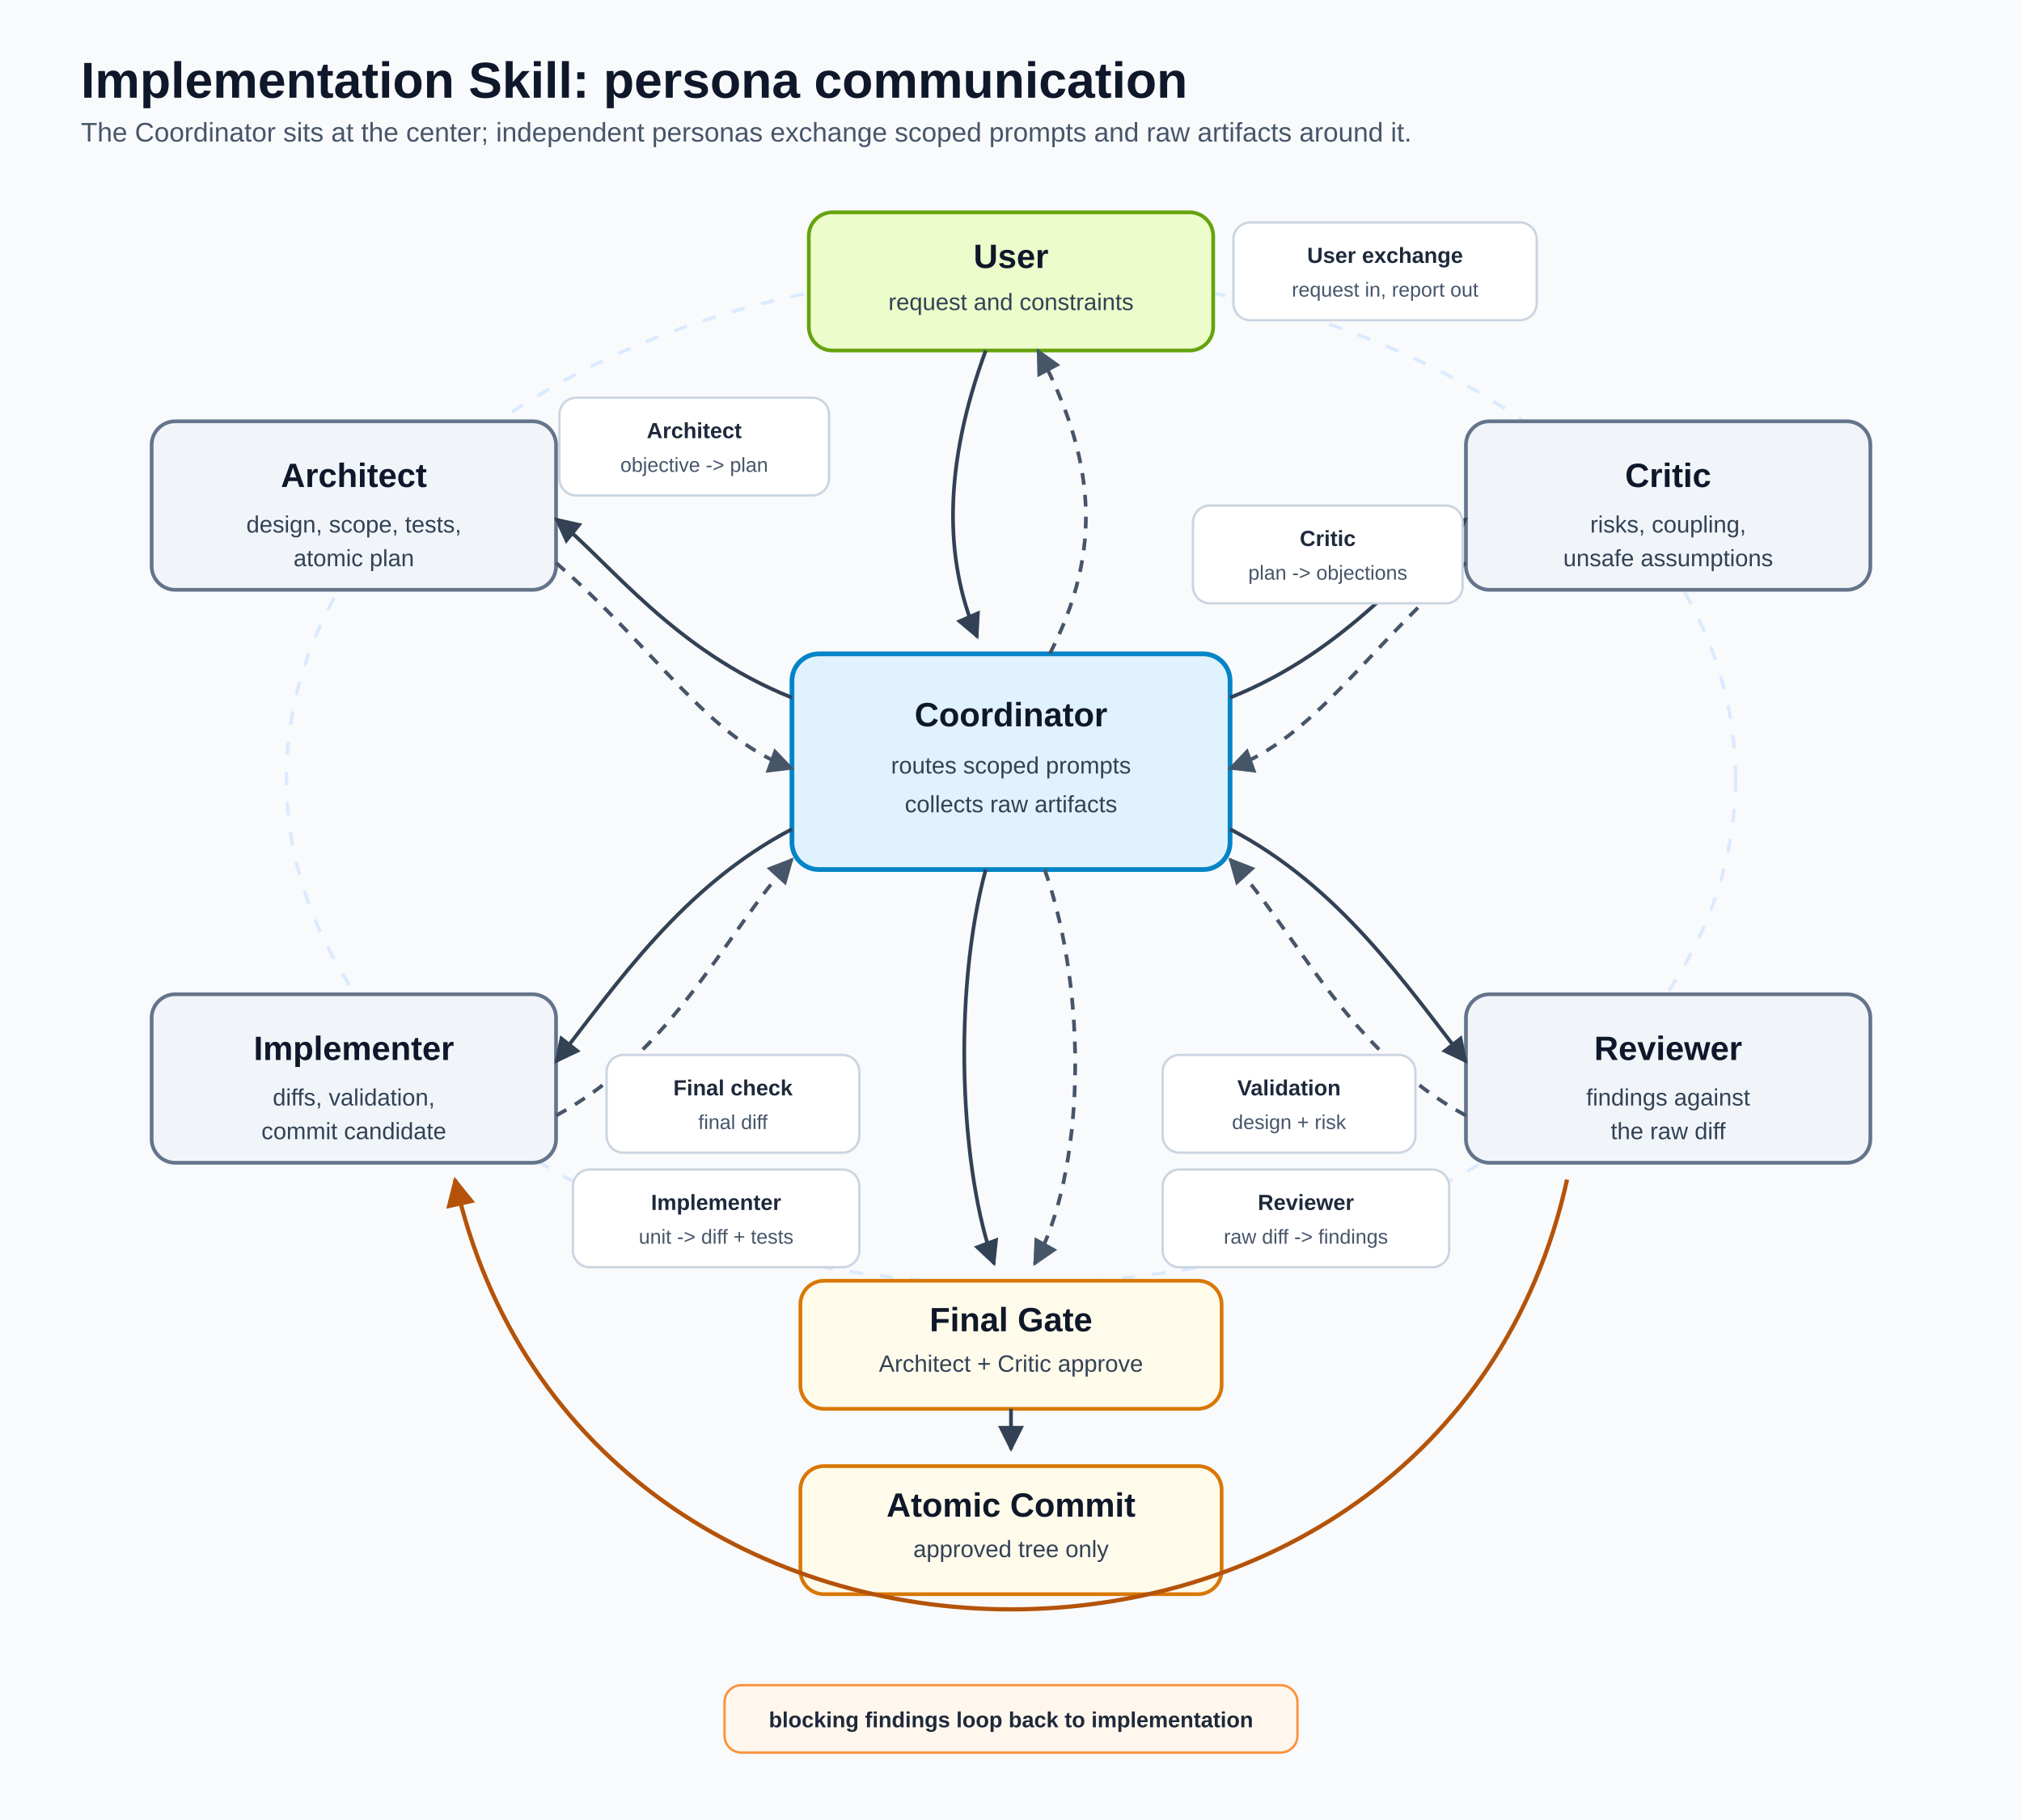
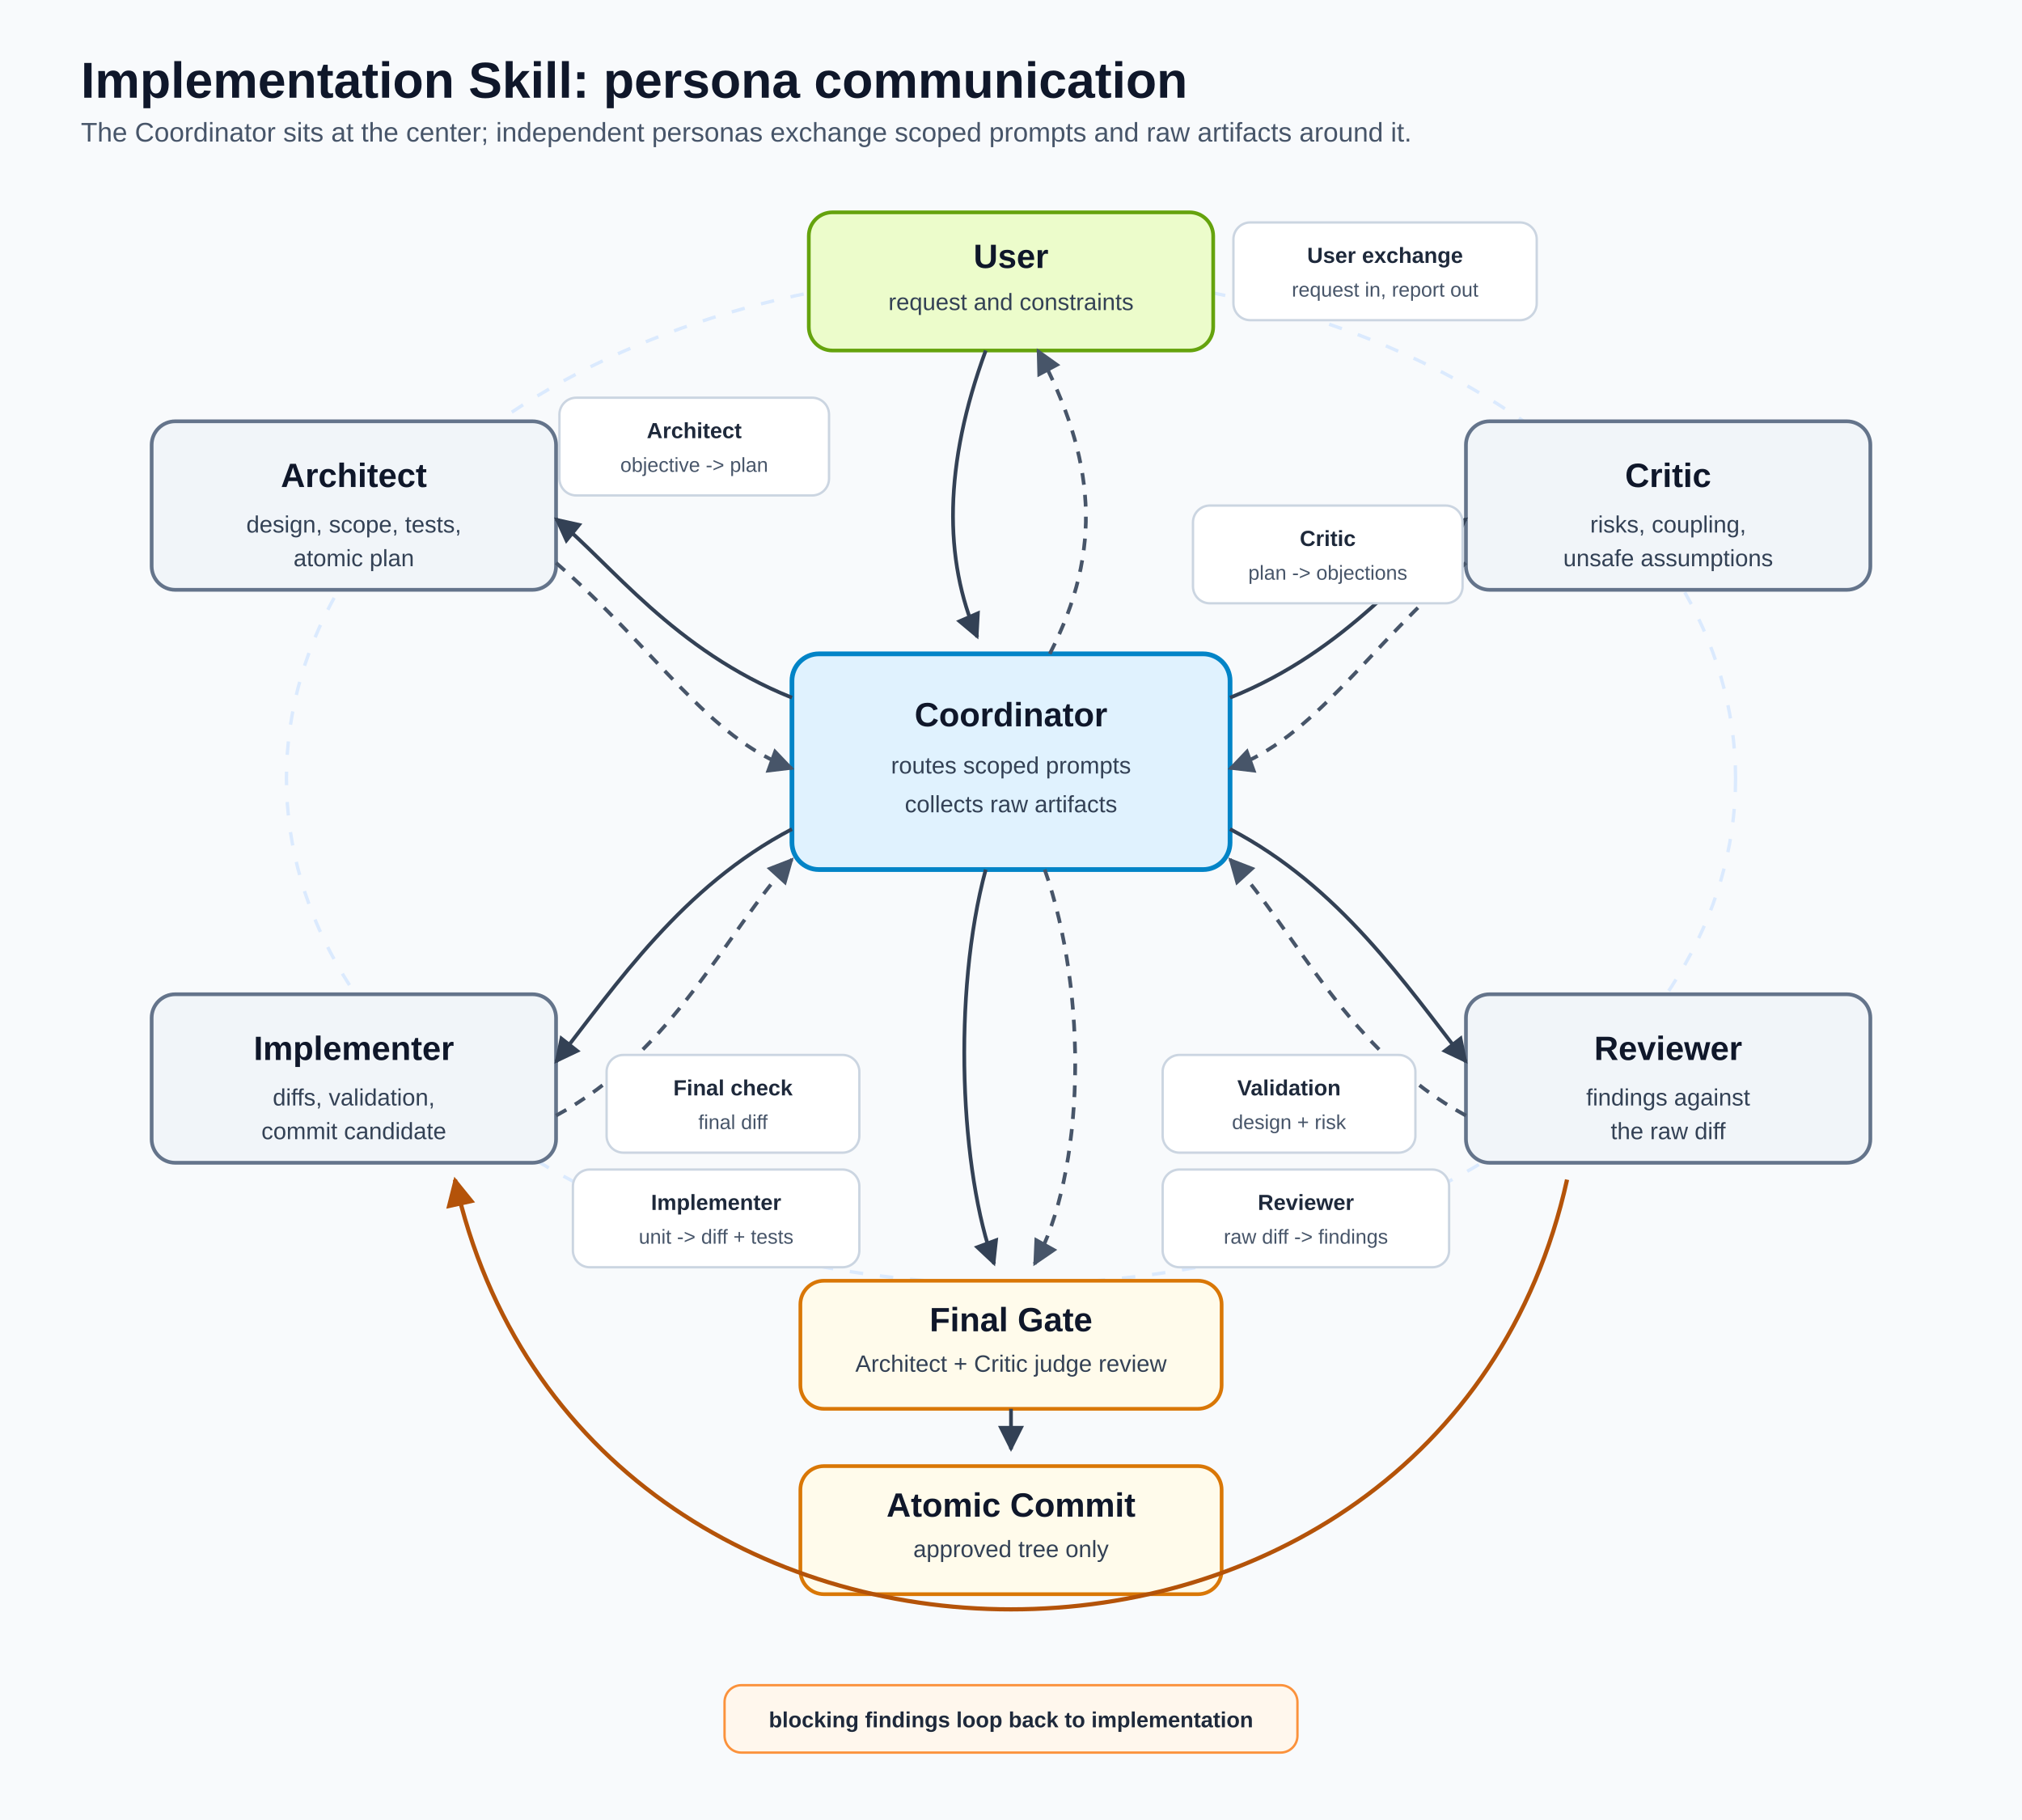
<svg xmlns="http://www.w3.org/2000/svg" width="1200" height="1080" viewBox="0 0 1200 1080" role="img" aria-labelledby="title desc">
  <defs>
    <marker id="arrow" viewBox="0 0 10 10" refX="9" refY="5" markerWidth="7" markerHeight="7" orient="auto">
      <path d="M 0 0 L 10 5 L 0 10 z" fill="#334155" />
    </marker>
    <marker id="returnArrow" viewBox="0 0 10 10" refX="9" refY="5" markerWidth="7" markerHeight="7" orient="auto">
      <path d="M 0 0 L 10 5 L 0 10 z" fill="#475569" />
    </marker>
    <marker id="accentArrow" viewBox="0 0 10 10" refX="9" refY="5" markerWidth="7" markerHeight="7" orient="auto">
      <path d="M 0 0 L 10 5 L 0 10 z" fill="#b45309" />
    </marker>
    <style>
      .bg { fill: #f8fafc; }
      .ring { fill: none; stroke: #dbeafe; stroke-width: 2; stroke-dasharray: 8 10; }
      .title { fill: #0f172a; font-family: Arial, sans-serif; font-size: 30px; font-weight: 700; }
      .subtitle { fill: #475569; font-family: Arial, sans-serif; font-size: 16px; }
      .coord { fill: #e0f2fe; stroke: #0284c7; stroke-width: 2.8; rx: 16; }
      .user { fill: #ecfccb; stroke: #65a30d; stroke-width: 2.2; rx: 14; }
      .role { fill: #f1f5f9; stroke: #64748b; stroke-width: 2.2; rx: 14; }
      .gate { fill: #fffbeb; stroke: #d97706; stroke-width: 2.2; rx: 14; }
      .card { fill: #ffffff; stroke: #cbd5e1; stroke-width: 1.4; rx: 10; }
      .feedbackCard { fill: #fff7ed; stroke: #fb923c; stroke-width: 1.4; rx: 10; }
      .label { fill: #0f172a; font-family: Arial, sans-serif; font-size: 20px; font-weight: 700; }
      .body { fill: #334155; font-family: Arial, sans-serif; font-size: 14px; }
      .small { fill: #1e293b; font-family: Arial, sans-serif; font-size: 13px; font-weight: 700; }
      .muted { fill: #475569; font-family: Arial, sans-serif; font-size: 12px; }
      .send { stroke: #334155; stroke-width: 2.2; fill: none; marker-end: url(#arrow); }
      .return { stroke: #475569; stroke-width: 2.2; fill: none; stroke-dasharray: 7 6; marker-end: url(#returnArrow); }
      .feedback { stroke: #b45309; stroke-width: 2.5; fill: none; marker-end: url(#accentArrow); }
    </style>
  </defs>
  <rect class="bg" width="1200" height="1080" />
  <text class="title" x="48" y="58">Implementation Skill: persona communication</text>
  <text class="subtitle" x="48" y="84">The Coordinator sits at the center; independent personas exchange scoped prompts and raw artifacts around it.</text>
  <ellipse class="ring" cx="600" cy="462" rx="430" ry="300" />
  <rect class="coord" x="470" y="388" width="260" height="128" />
  <text class="label" x="600" y="431" text-anchor="middle">Coordinator</text>
  <text class="body" x="600" y="459" text-anchor="middle">routes scoped prompts</text>
  <text class="body" x="600" y="482" text-anchor="middle">collects raw artifacts</text>
  <rect class="user" x="480" y="126" width="240" height="82" />
  <text class="label" x="600" y="159" text-anchor="middle">User</text>
  <text class="body" x="600" y="184" text-anchor="middle">request and constraints</text>
  <rect class="role" x="90" y="250" width="240" height="100" />
  <text class="label" x="210" y="289" text-anchor="middle">Architect</text>
  <text class="body" x="210" y="316" text-anchor="middle">design, scope, tests,</text>
  <text class="body" x="210" y="336" text-anchor="middle">atomic plan</text>
  <rect class="role" x="870" y="250" width="240" height="100" />
  <text class="label" x="990" y="289" text-anchor="middle">Critic</text>
  <text class="body" x="990" y="316" text-anchor="middle">risks, coupling,</text>
  <text class="body" x="990" y="336" text-anchor="middle">unsafe assumptions</text>
  <rect class="role" x="90" y="590" width="240" height="100" />
  <text class="label" x="210" y="629" text-anchor="middle">Implementer</text>
  <text class="body" x="210" y="656" text-anchor="middle">diffs, validation,</text>
  <text class="body" x="210" y="676" text-anchor="middle">commit candidate</text>
  <rect class="role" x="870" y="590" width="240" height="100" />
  <text class="label" x="990" y="629" text-anchor="middle">Reviewer</text>
  <text class="body" x="990" y="656" text-anchor="middle">findings against</text>
  <text class="body" x="990" y="676" text-anchor="middle">the raw diff</text>
  <rect class="gate" x="475" y="760" width="250" height="76" />
  <text class="label" x="600" y="790" text-anchor="middle">Final Gate</text>
-   <text class="body" x="600" y="814" text-anchor="middle">Architect + Critic approve</text>
+   <text class="body" x="600" y="814" text-anchor="middle">Architect + Critic judge review</text>
  <rect class="gate" x="475" y="870" width="250" height="76" />
  <text class="label" x="600" y="900" text-anchor="middle">Atomic Commit</text>
  <text class="body" x="600" y="924" text-anchor="middle">approved tree only</text>
  <path class="send" d="M585 208 C560 276 560 332 580 378" />
  <path class="return" d="M623 388 C655 326 650 272 616 208" />
  <rect class="card" x="732" y="132" width="180" height="58" />
  <text class="small" x="822" y="156" text-anchor="middle">User exchange</text>
  <text class="muted" x="822" y="176" text-anchor="middle">request in, report out</text>
  <path class="send" d="M470 414 C400 386 362 334 330 308" />
  <path class="return" d="M330 334 C390 386 420 438 470 456" />
  <rect class="card" x="332" y="236" width="160" height="58" />
  <text class="small" x="412" y="260" text-anchor="middle">Architect</text>
  <text class="muted" x="412" y="280" text-anchor="middle">objective -&gt; plan</text>
  <path class="send" d="M730 414 C800 386 838 334 870 308" />
  <path class="return" d="M870 334 C810 386 780 438 730 456" />
  <rect class="card" x="708" y="300" width="160" height="58" />
  <text class="small" x="788" y="324" text-anchor="middle">Critic</text>
  <text class="muted" x="788" y="344" text-anchor="middle">plan -&gt; objections</text>
  <path class="send" d="M470 492 C405 526 366 584 330 630" />
  <path class="return" d="M330 662 C400 624 430 554 470 510" />
  <rect class="card" x="340" y="694" width="170" height="58" />
  <text class="small" x="425" y="718" text-anchor="middle">Implementer</text>
  <text class="muted" x="425" y="738" text-anchor="middle">unit -&gt; diff + tests</text>
  <path class="send" d="M730 492 C795 526 834 584 870 630" />
  <path class="return" d="M870 662 C800 624 770 554 730 510" />
  <rect class="card" x="690" y="694" width="170" height="58" />
  <text class="small" x="775" y="718" text-anchor="middle">Reviewer</text>
  <text class="muted" x="775" y="738" text-anchor="middle">raw diff -&gt; findings</text>
  <path class="send" d="M585 516 C565 590 570 696 590 750" />
  <path class="return" d="M620 516 C646 590 644 696 614 750" />
  <path class="send" d="M600 836 L600 860" />
  <rect class="card" x="360" y="626" width="150" height="58" />
  <text class="small" x="435" y="650" text-anchor="middle">Final check</text>
  <text class="muted" x="435" y="670" text-anchor="middle">final diff</text>
  <rect class="card" x="690" y="626" width="150" height="58" />
  <text class="small" x="765" y="650" text-anchor="middle">Validation</text>
  <text class="muted" x="765" y="670" text-anchor="middle">design + risk</text>
  <path class="feedback" d="M930 700 C855 1040 345 1040 270 700" />
  <rect class="feedbackCard" x="430" y="1000" width="340" height="40" />
  <text class="small" x="600" y="1025" text-anchor="middle">blocking findings loop back to implementation</text>
</svg>
